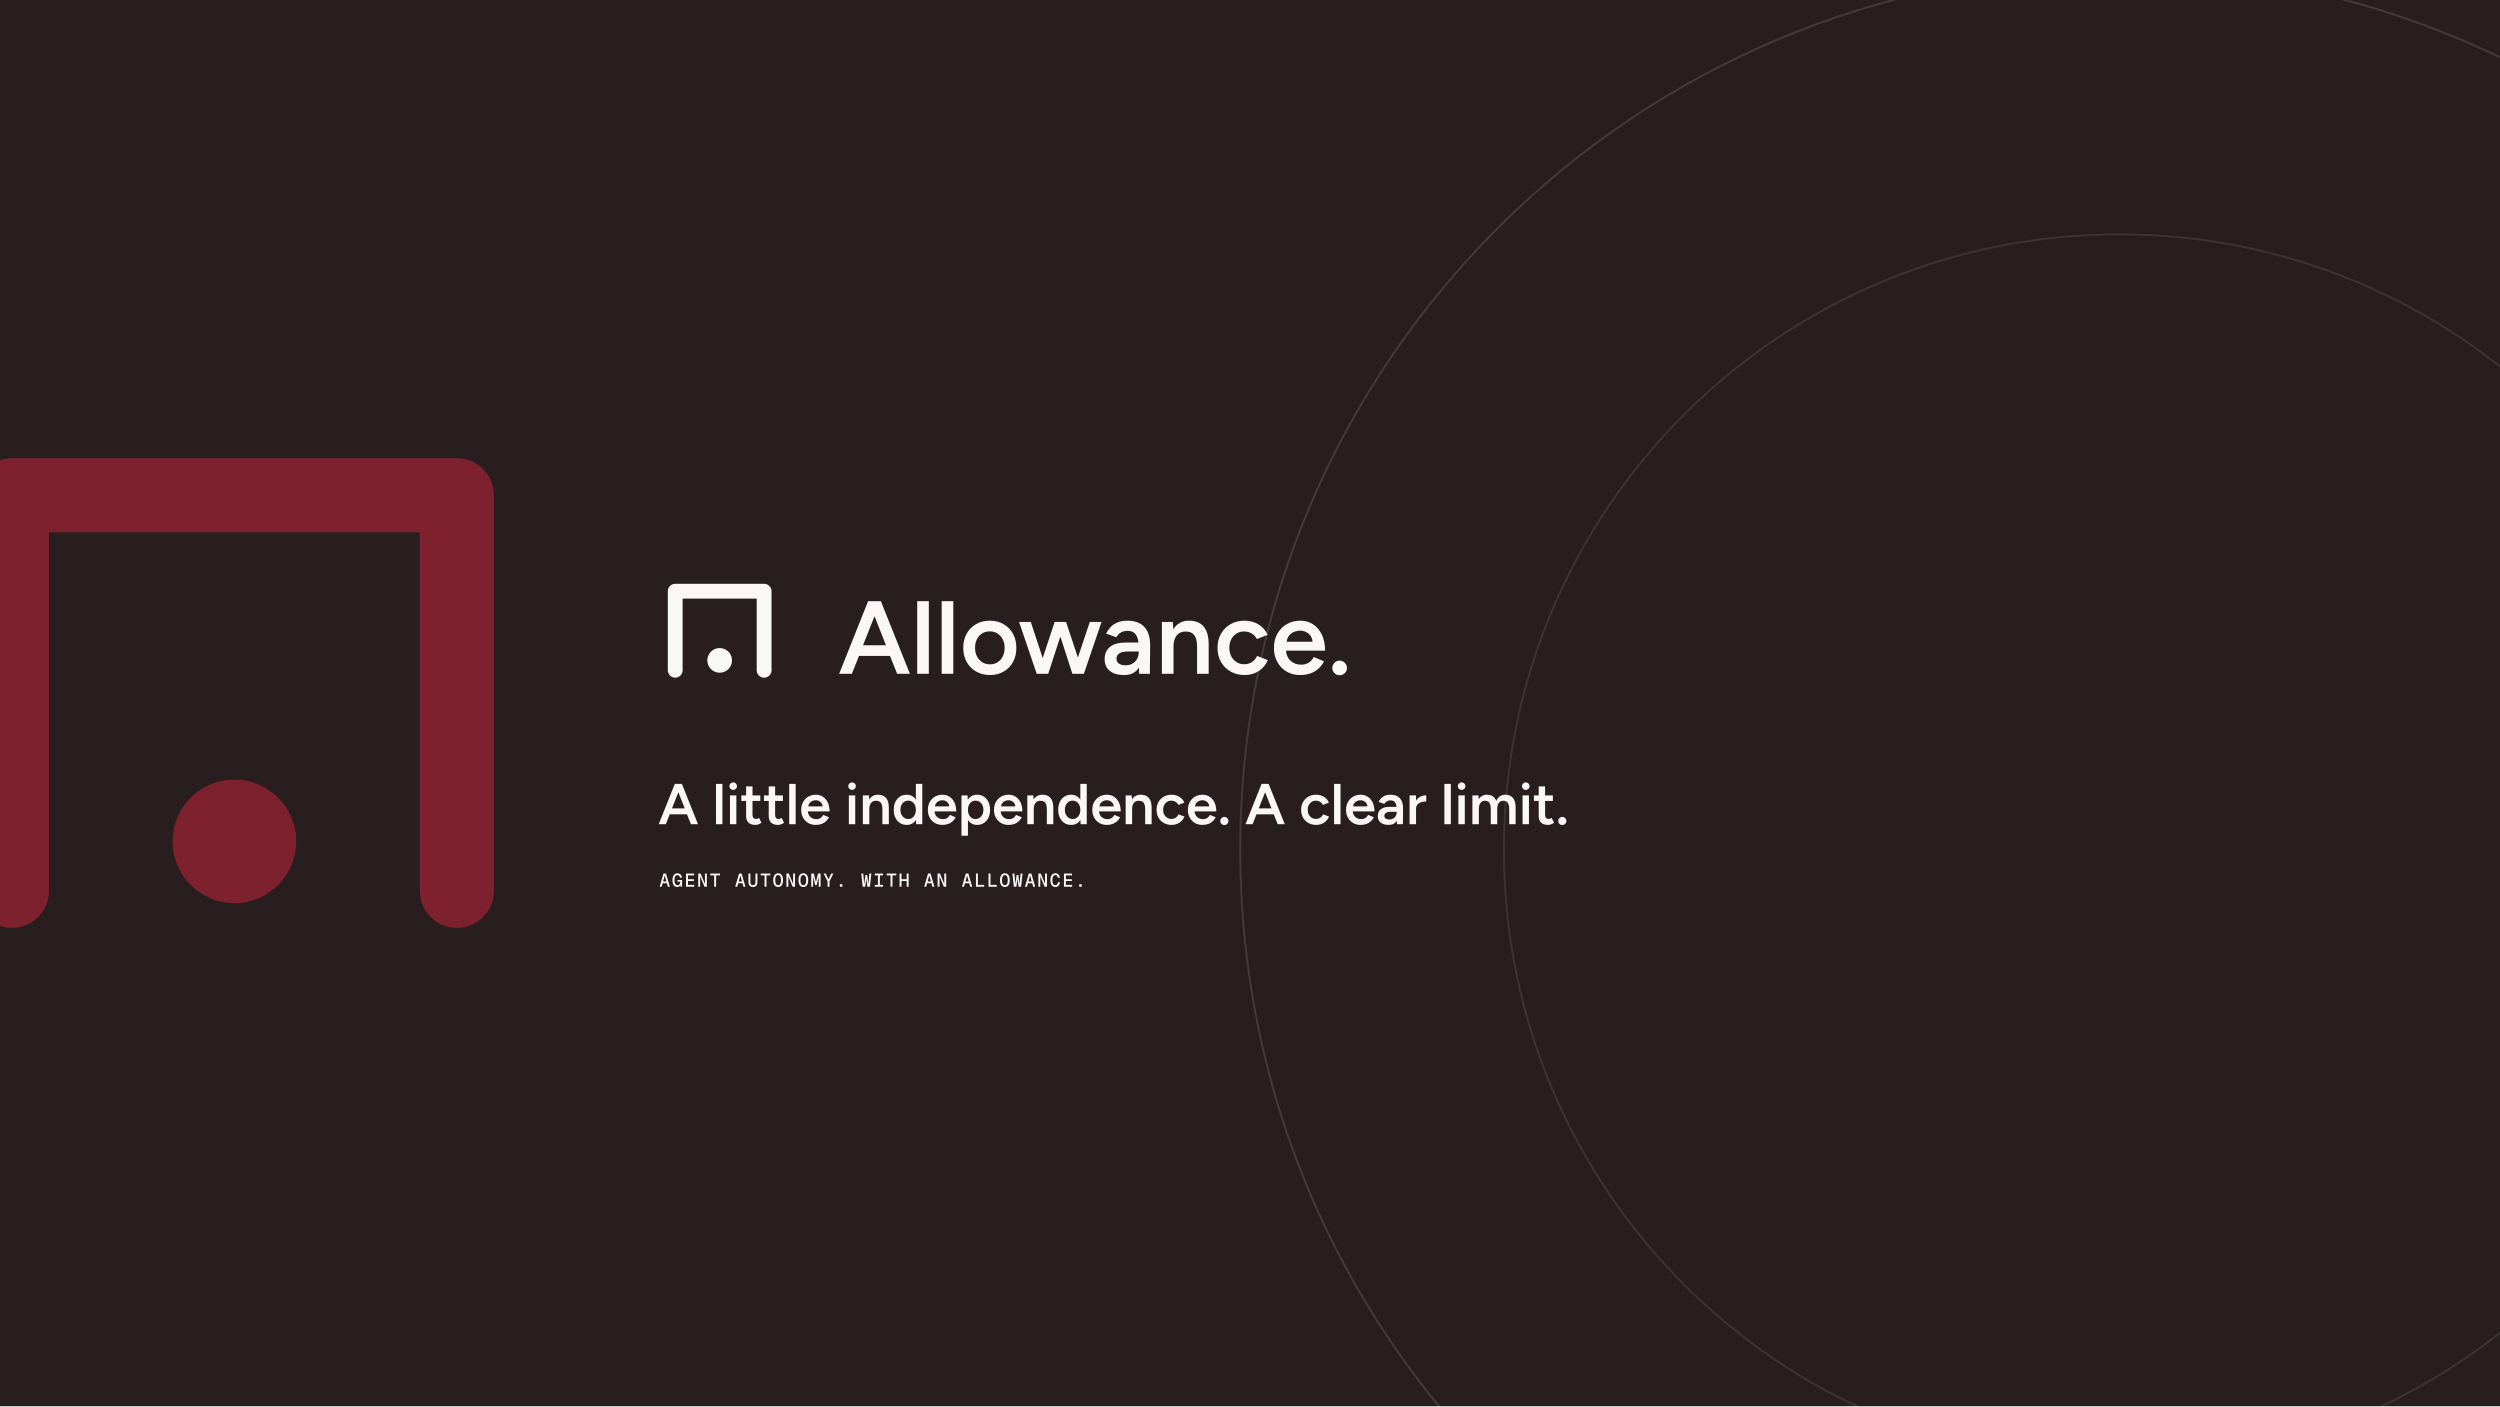
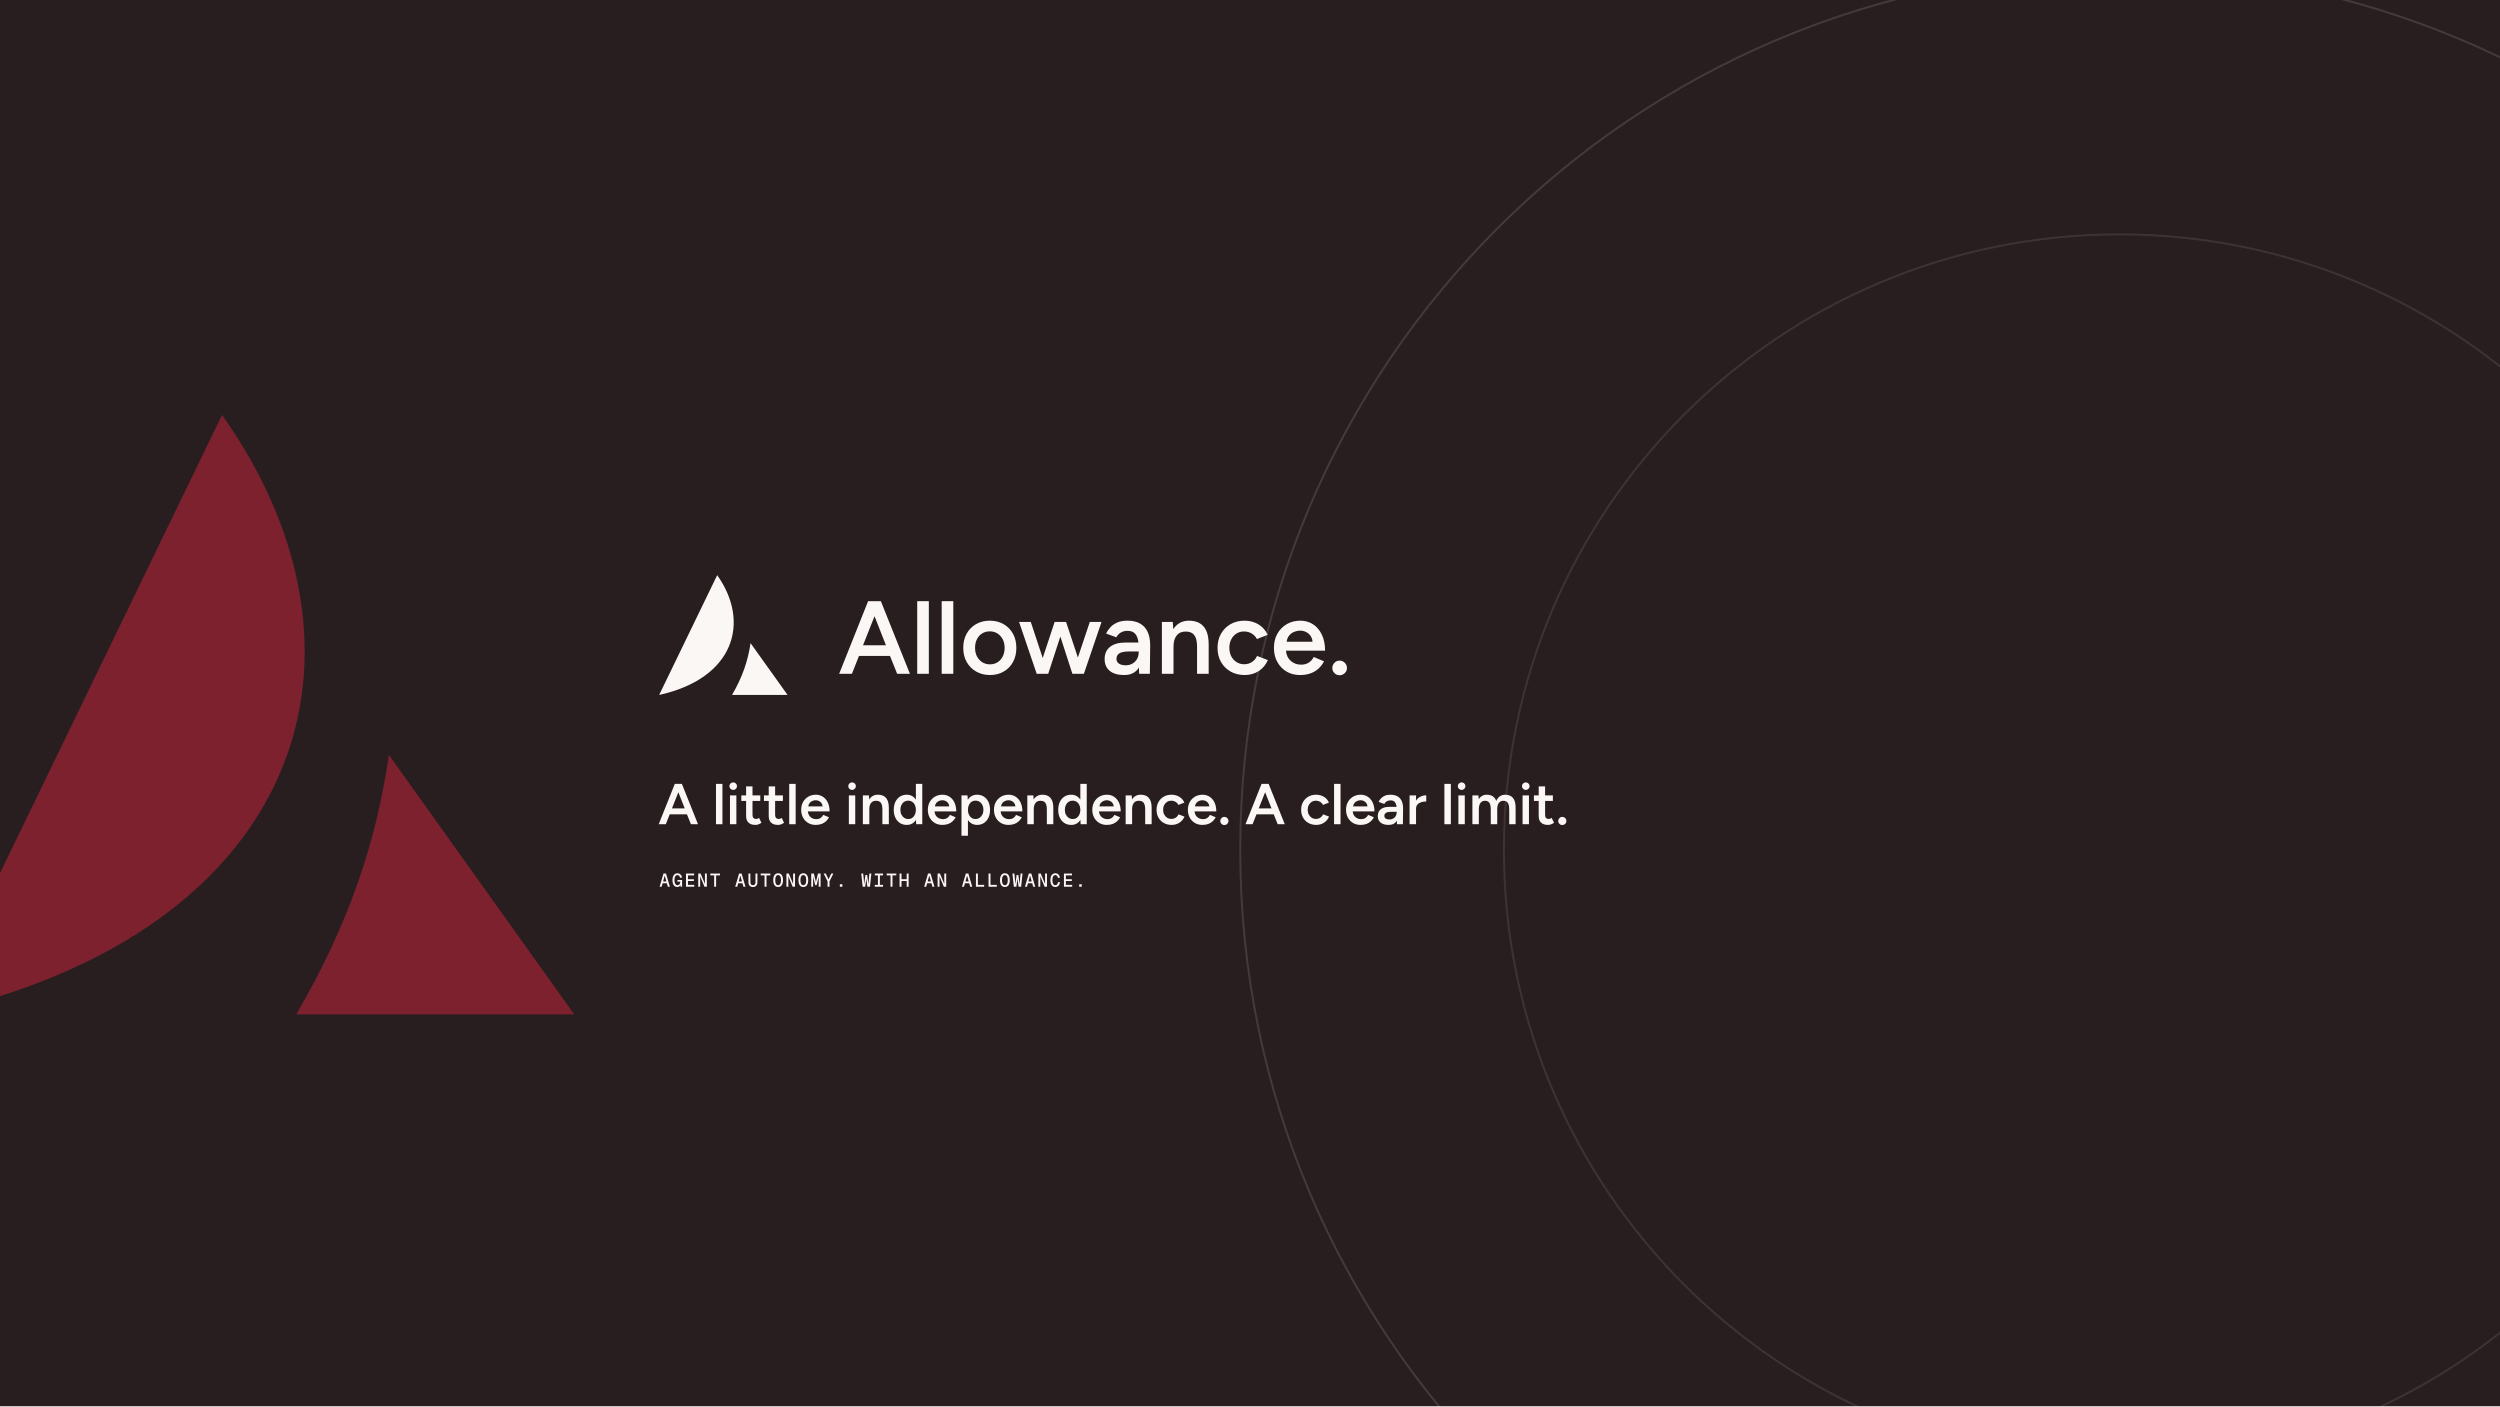
<svg xmlns="http://www.w3.org/2000/svg" width="2560" height="1440" viewBox="0 0 2560 1440" role="img">
  <rect width="2560" height="1440" fill="#281E20" />
  <circle cx="2170" cy="870" r="900" fill="none" stroke="#FAF7F4" stroke-width="2" opacity="0.13" />
  <circle cx="2170" cy="870" r="630" fill="none" stroke="#FAF7F4" stroke-width="2" opacity="0.1" />
-   <g opacity="0.6" transform="translate(-165 330) scale(25.3125)">
-     <path d="M7 23V7H25V23" fill="none" stroke="#B42336" stroke-width="3" stroke-linecap="round" stroke-linejoin="round" />
-     <circle cx="16" cy="21" r="2.5" fill="#B42336" />
+   <g opacity="0.6" fill="#B42336" transform="translate(-165 330) scale(3.164062)">
+     <path d="M30 224 124 30C178 106 152 197 30 224Z" />
+     <path d="M148 224c17-29 26-56 30-84l60 84Z" />
  </g>
  <g transform="translate(656 570) scale(0.7226562)">
-     <g opacity="1" transform="translate(0 0) scale(7)">
-       <path d="M7 23V7H25V23" fill="none" stroke="#FAF7F4" stroke-width="3" stroke-linecap="round" stroke-linejoin="round" />
-       <circle cx="16" cy="21" r="2.5" fill="#FAF7F4" />
+     <g opacity="1" fill="#FAF7F4" transform="translate(0 0) scale(0.875)">
+       <path d="M30 224 124 30C178 106 152 197 30 224Z" />
+       <path d="M148 224c17-29 26-56 30-84l60 84Z" />
    </g>
    <g fill="#FAF7F4" aria-label="Allowance." transform="translate(280 166) scale(0.147 -0.147)">
      <path transform="translate(0 0)" d="M9 0L288 700L411 700L691 0L568 0L499 172L200 172L132 0ZM239 275L460 275L350 555Z" />
      <path transform="translate(699.4094 0)" d="M62 0L62 700L174 700L174 0Z" />
      <path transform="translate(935.2089 0)" d="M62 0L62 700L174 700L174 0Z" />
      <path transform="translate(1171.008 0)" d="M292 -12Q217 -12 158.5 21.5Q100 55 67 114Q34 173 34 250Q34 327 66.5 386Q99 445 157 478.5Q215 512 290 512Q365 512 423 478.5Q481 445 513.5 386Q546 327 546 250Q546 173 514 114Q482 55 424 21.5Q366 -12 292 -12ZM292 91Q333 91 365 111.5Q397 132 415 167.5Q433 203 433 250Q433 297 414.5 332.5Q396 368 364 388.5Q332 409 290 409Q248 409 216 389Q184 369 166 333Q148 297 148 250Q148 203 166.5 167.5Q185 132 217.5 111.5Q250 91 292 91Z" />
      <path transform="translate(1733.129 0)" d="M180 0L10 500L123 500L238 152L353 500L463 500L577 157L692 500L805 500L635 0L524 0L408 359L291 0Z" />
      <path transform="translate(2533.998 0)" d="M223 -12Q133 -12 83.5 28Q34 68 34 141Q34 219 86.5 260Q139 301 233 301L360 301Q354 356 329 385Q304 414 255 414Q219 414 192 399Q165 384 146 352L48 388Q64 421 90.5 449.5Q117 478 157.5 495Q198 512 255 512Q328 512 377 483.5Q426 455 449.5 402Q473 349 473 274L470 0L367 0L364 61Q344 26 308.5 7Q273 -12 223 -12ZM237 82Q274 82 302.5 98.5Q331 115 346.5 143Q362 171 362 205L362 215L269 215Q202 215 175 196.5Q148 178 148 144Q148 115 171.5 98.5Q195 82 237 82Z" />
      <path transform="translate(3057.932 0)" d="M62 0L62 500L167 500L172 429Q196 469 234.5 490.5Q273 512 323 512Q383 512 425.5 488Q468 464 490.5 413.5Q513 363 513 282L513 0L401 0L401 256Q401 316 387.5 348.5Q374 381 349.5 394Q325 407 292 407Q236 408 205 370Q174 332 174 261L174 0Z" />
      <path transform="translate(3622.252 0)" d="M296 -12Q219 -12 160 21.5Q101 55 67.5 114Q34 173 34 250Q34 327 67.5 386Q101 445 159.5 478.5Q218 512 294 512Q368 512 428 476.5Q488 441 517 375L413 335Q397 368 364 388Q331 408 289 408Q248 408 216 387.5Q184 367 166 331.5Q148 296 148 250Q148 204 166.5 168.5Q185 133 217.5 112.5Q250 92 291 92Q333 92 366 113.5Q399 135 415 172L519 132Q490 64 430.5 26Q371 -12 296 -12Z" />
      <path transform="translate(4165.981 0)" d="M285 -12Q212 -12 155.5 21.5Q99 55 66.5 114Q34 173 34 250Q34 327 67 386Q100 445 157.5 478.5Q215 512 289 512Q356 512 410 477.5Q464 443 495.5 378Q527 313 527 223L150 223Q155 160 196.5 124Q238 88 295 88Q341 88 371 108.5Q401 129 418 162L517 120Q496 80 463.5 50Q431 20 386.5 4Q342 -12 285 -12ZM157 309L406 309Q403 345 385 368.5Q367 392 341 404Q315 416 286 416Q258 416 229.5 404.5Q201 393 181 369Q161 345 157 309Z" />
      <path transform="translate(4716.865 0)" d="M116 -14Q87 -14 66.5 6.5Q46 27 46 56Q46 85 66.5 106Q87 127 116 127Q145 127 166 106Q187 85 187 56Q187 27 166 6.5Q145 -14 116 -14Z" />
    </g>
  </g>
  <g fill="#FAF7F4" aria-label="A little independence. A clear limit." transform="translate(674 844) scale(0.059 -0.059)">
    <path transform="translate(0 0)" d="M9 0L288 700L411 700L691 0L568 0L499 172L200 172L132 0ZM239 275L460 275L350 555Z" />
    <path transform="translate(940.8095 0)" d="M62 0L62 700L174 700L174 0Z" />
    <path transform="translate(1176.609 0)" d="M69 0L69 500L180 500L180 0ZM125 595Q98 595 78.5 614.5Q59 634 59 661Q59 688 78.5 707Q98 726 125 726Q152 726 171.5 707Q191 688 191 661Q191 634 171.5 614.5Q152 595 125 595Z" />
    <path transform="translate(1426.709 0)" d="M261 -12Q182 -12 140.5 27.5Q99 67 99 141L99 404L16 404L16 500L99 500L99 656L210 656L210 500L345 500L345 404L210 404L210 162Q210 127 226.5 109Q243 91 275 91Q285 91 297 95Q309 99 324 110L365 25Q339 7 313 -2.5Q287 -12 261 -12Z" />
    <path transform="translate(1819.218 0)" d="M261 -12Q182 -12 140.5 27.5Q99 67 99 141L99 404L16 404L16 500L99 500L99 656L210 656L210 500L345 500L345 404L210 404L210 162Q210 127 226.5 109Q243 91 275 91Q285 91 297 95Q309 99 324 110L365 25Q339 7 313 -2.5Q287 -12 261 -12Z" />
    <path transform="translate(2211.728 0)" d="M62 0L62 700L174 700L174 0Z" />
    <path transform="translate(2447.527 0)" d="M285 -12Q212 -12 155.5 21.5Q99 55 66.5 114Q34 173 34 250Q34 327 67 386Q100 445 157.5 478.5Q215 512 289 512Q356 512 410 477.5Q464 443 495.5 378Q527 313 527 223L150 223Q155 160 196.5 124Q238 88 295 88Q341 88 371 108.5Q401 129 418 162L517 120Q496 80 463.5 50Q431 20 386.5 4Q342 -12 285 -12ZM157 309L406 309Q403 345 385 368.5Q367 392 341 404Q315 416 286 416Q258 416 229.5 404.5Q201 393 181 369Q161 345 157 309Z" />
    <path transform="translate(3239.811 0)" d="M69 0L69 500L180 500L180 0ZM125 595Q98 595 78.5 614.5Q59 634 59 661Q59 688 78.5 707Q98 726 125 726Q152 726 171.5 707Q191 688 191 661Q191 634 171.5 614.5Q152 595 125 595Z" />
    <path transform="translate(3489.91 0)" d="M62 0L62 500L167 500L172 429Q196 469 234.5 490.5Q273 512 323 512Q383 512 425.5 488Q468 464 490.5 413.5Q513 363 513 282L513 0L401 0L401 256Q401 316 387.5 348.5Q374 381 349.5 394Q325 407 292 407Q236 408 205 370Q174 332 174 261L174 0Z" />
    <path transform="translate(4054.23 0)" d="M260 -12Q192 -12 141.5 20.5Q91 53 62.5 112Q34 171 34 250Q34 330 62.5 388.5Q91 447 141.5 479.5Q192 512 260 512Q312 512 352 489.5Q392 467 418 426L418 700L529 700L529 0L423 0L419 76Q394 34 353.5 11Q313 -12 260 -12ZM288 90Q325 90 354 109.5Q383 129 399.5 163.5Q416 198 418 243L418 257Q416 302 399.5 336.5Q383 371 354 390Q325 409 287 409Q247 409 215.5 389Q184 369 166.5 333Q149 297 149 250Q149 203 167 167Q185 131 216.5 110.5Q248 90 288 90Z" />
    <path transform="translate(4645.69 0)" d="M285 -12Q212 -12 155.5 21.5Q99 55 66.5 114Q34 173 34 250Q34 327 67 386Q100 445 157.5 478.5Q215 512 289 512Q356 512 410 477.5Q464 443 495.5 378Q527 313 527 223L150 223Q155 160 196.5 124Q238 88 295 88Q341 88 371 108.5Q401 129 418 162L517 120Q496 80 463.5 50Q431 20 386.5 4Q342 -12 285 -12ZM157 309L406 309Q403 345 385 368.5Q367 392 341 404Q315 416 286 416Q258 416 229.5 404.5Q201 393 181 369Q161 345 157 309Z" />
    <path transform="translate(5196.574 0)" d="M67 -200L67 500L172 500L177 424Q203 466 243.5 489Q284 512 337 512Q405 512 455.5 479.5Q506 447 534.5 388.5Q563 330 563 250Q563 171 534.5 112Q506 53 455.5 20.5Q405 -12 337 -12Q285 -12 245 11Q205 34 179 74L179 -200ZM309 90Q349 90 380 110.5Q411 131 429.5 167Q448 203 448 250Q448 297 430.5 333Q413 369 382 389Q351 409 310 409Q272 409 242 389Q212 369 195.5 333Q179 297 179 250Q179 203 195.5 167Q212 131 241.5 110.5Q271 90 309 90Z" />
    <path transform="translate(5793.463 0)" d="M285 -12Q212 -12 155.5 21.5Q99 55 66.5 114Q34 173 34 250Q34 327 67 386Q100 445 157.5 478.5Q215 512 289 512Q356 512 410 477.5Q464 443 495.5 378Q527 313 527 223L150 223Q155 160 196.5 124Q238 88 295 88Q341 88 371 108.5Q401 129 418 162L517 120Q496 80 463.5 50Q431 20 386.5 4Q342 -12 285 -12ZM157 309L406 309Q403 345 385 368.5Q367 392 341 404Q315 416 286 416Q258 416 229.5 404.5Q201 393 181 369Q161 345 157 309Z" />
    <path transform="translate(6344.347 0)" d="M62 0L62 500L167 500L172 429Q196 469 234.5 490.5Q273 512 323 512Q383 512 425.5 488Q468 464 490.5 413.5Q513 363 513 282L513 0L401 0L401 256Q401 316 387.5 348.5Q374 381 349.5 394Q325 407 292 407Q236 408 205 370Q174 332 174 261L174 0Z" />
    <path transform="translate(6908.667 0)" d="M260 -12Q192 -12 141.5 20.5Q91 53 62.5 112Q34 171 34 250Q34 330 62.5 388.5Q91 447 141.5 479.5Q192 512 260 512Q312 512 352 489.5Q392 467 418 426L418 700L529 700L529 0L423 0L419 76Q394 34 353.5 11Q313 -12 260 -12ZM288 90Q325 90 354 109.5Q383 129 399.5 163.5Q416 198 418 243L418 257Q416 302 399.5 336.5Q383 371 354 390Q325 409 287 409Q247 409 215.5 389Q184 369 166.5 333Q149 297 149 250Q149 203 167 167Q185 131 216.5 110.5Q248 90 288 90Z" />
    <path transform="translate(7500.127 0)" d="M285 -12Q212 -12 155.5 21.5Q99 55 66.5 114Q34 173 34 250Q34 327 67 386Q100 445 157.5 478.5Q215 512 289 512Q356 512 410 477.5Q464 443 495.5 378Q527 313 527 223L150 223Q155 160 196.5 124Q238 88 295 88Q341 88 371 108.5Q401 129 418 162L517 120Q496 80 463.5 50Q431 20 386.5 4Q342 -12 285 -12ZM157 309L406 309Q403 345 385 368.5Q367 392 341 404Q315 416 286 416Q258 416 229.5 404.5Q201 393 181 369Q161 345 157 309Z" />
    <path transform="translate(8051.01 0)" d="M62 0L62 500L167 500L172 429Q196 469 234.5 490.5Q273 512 323 512Q383 512 425.5 488Q468 464 490.5 413.5Q513 363 513 282L513 0L401 0L401 256Q401 316 387.5 348.5Q374 381 349.5 394Q325 407 292 407Q236 408 205 370Q174 332 174 261L174 0Z" />
    <path transform="translate(8615.33 0)" d="M296 -12Q219 -12 160 21.5Q101 55 67.5 114Q34 173 34 250Q34 327 67.5 386Q101 445 159.5 478.5Q218 512 294 512Q368 512 428 476.5Q488 441 517 375L413 335Q397 368 364 388Q331 408 289 408Q248 408 216 387.5Q184 367 166 331.5Q148 296 148 250Q148 204 166.5 168.5Q185 133 217.5 112.5Q250 92 291 92Q333 92 366 113.5Q399 135 415 172L519 132Q490 64 430.5 26Q371 -12 296 -12Z" />
    <path transform="translate(9159.06 0)" d="M285 -12Q212 -12 155.5 21.5Q99 55 66.5 114Q34 173 34 250Q34 327 67 386Q100 445 157.5 478.5Q215 512 289 512Q356 512 410 477.5Q464 443 495.5 378Q527 313 527 223L150 223Q155 160 196.5 124Q238 88 295 88Q341 88 371 108.5Q401 129 418 162L517 120Q496 80 463.5 50Q431 20 386.5 4Q342 -12 285 -12ZM157 309L406 309Q403 345 385 368.5Q367 392 341 404Q315 416 286 416Q258 416 229.5 404.5Q201 393 181 369Q161 345 157 309Z" />
    <path transform="translate(9709.943 0)" d="M116 -14Q87 -14 66.5 6.5Q46 27 46 56Q46 85 66.5 106Q87 127 116 127Q145 127 166 106Q187 85 187 56Q187 27 166 6.5Q145 -14 116 -14Z" />
    <path transform="translate(10183.763 0)" d="M9 0L288 700L411 700L691 0L568 0L499 172L200 172L132 0ZM239 275L460 275L350 555Z" />
    <path transform="translate(11124.572 0)" d="M296 -12Q219 -12 160 21.5Q101 55 67.5 114Q34 173 34 250Q34 327 67.5 386Q101 445 159.5 478.5Q218 512 294 512Q368 512 428 476.5Q488 441 517 375L413 335Q397 368 364 388Q331 408 289 408Q248 408 216 387.5Q184 367 166 331.5Q148 296 148 250Q148 204 166.5 168.5Q185 133 217.5 112.5Q250 92 291 92Q333 92 366 113.5Q399 135 415 172L519 132Q490 64 430.5 26Q371 -12 296 -12Z" />
    <path transform="translate(11668.302 0)" d="M62 0L62 700L174 700L174 0Z" />
    <path transform="translate(11904.102 0)" d="M285 -12Q212 -12 155.5 21.5Q99 55 66.5 114Q34 173 34 250Q34 327 67 386Q100 445 157.5 478.5Q215 512 289 512Q356 512 410 477.5Q464 443 495.5 378Q527 313 527 223L150 223Q155 160 196.5 124Q238 88 295 88Q341 88 371 108.5Q401 129 418 162L517 120Q496 80 463.5 50Q431 20 386.5 4Q342 -12 285 -12ZM157 309L406 309Q403 345 385 368.5Q367 392 341 404Q315 416 286 416Q258 416 229.5 404.5Q201 393 181 369Q161 345 157 309Z" />
    <path transform="translate(12454.985 0)" d="M223 -12Q133 -12 83.5 28Q34 68 34 141Q34 219 86.5 260Q139 301 233 301L360 301Q354 356 329 385Q304 414 255 414Q219 414 192 399Q165 384 146 352L48 388Q64 421 90.5 449.5Q117 478 157.5 495Q198 512 255 512Q328 512 377 483.5Q426 455 449.5 402Q473 349 473 274L470 0L367 0L364 61Q344 26 308.5 7Q273 -12 223 -12ZM237 82Q274 82 302.5 98.5Q331 115 346.5 143Q362 171 362 205L362 215L269 215Q202 215 175 196.5Q148 178 148 144Q148 115 171.5 98.5Q195 82 237 82Z" />
    <path transform="translate(12978.919 0)" d="M62 0L62 500L174 500L174 409Q204 456 252 479Q300 502 351 502L351 395Q305 395 264.5 382.5Q224 370 199 342Q174 314 174 268L174 0Z" />
    <path transform="translate(13583.169 0)" d="M62 0L62 700L174 700L174 0Z" />
    <path transform="translate(13818.968 0)" d="M69 0L69 500L180 500L180 0ZM125 595Q98 595 78.5 614.5Q59 634 59 661Q59 688 78.5 707Q98 726 125 726Q152 726 171.5 707Q191 688 191 661Q191 634 171.5 614.5Q152 595 125 595Z" />
    <path transform="translate(14069.068 0)" d="M62 0L62 500L167 500L172 433Q195 472 231 492Q267 512 313 512Q373 512 415 485Q457 458 476 403Q498 456 538 484Q578 512 632 512Q719 512 766 456.5Q813 401 812 286L812 0L701 0L701 256Q701 316 688 348.5Q675 381 653 394Q631 407 602 407Q550 408 521.5 370Q493 332 493 261L493 0L381 0L381 256Q381 316 368.5 348.5Q356 381 334 394Q312 407 283 407Q231 408 202.5 370Q174 332 174 261L174 0Z" />
    <path transform="translate(14932.707 0)" d="M69 0L69 500L180 500L180 0ZM125 595Q98 595 78.5 614.5Q59 634 59 661Q59 688 78.5 707Q98 726 125 726Q152 726 171.5 707Q191 688 191 661Q191 634 171.5 614.5Q152 595 125 595Z" />
    <path transform="translate(15182.807 0)" d="M261 -12Q182 -12 140.5 27.5Q99 67 99 141L99 404L16 404L16 500L99 500L99 656L210 656L210 500L345 500L345 404L210 404L210 162Q210 127 226.5 109Q243 91 275 91Q285 91 297 95Q309 99 324 110L365 25Q339 7 313 -2.5Q287 -12 261 -12Z" />
    <path transform="translate(15575.316 0)" d="M116 -14Q87 -14 66.5 6.5Q46 27 46 56Q46 85 66.5 106Q87 127 116 127Q145 127 166 106Q187 85 187 56Q187 27 166 6.5Q145 -14 116 -14Z" />
  </g>
  <g fill="#FAF7F4" aria-label="AGENT AUTONOMY. WITH AN ALLOWANCE." transform="translate(675 908) scale(0.019 -0.019)">
    <path transform="translate(0 0)" d="M24 0L232 710L368 710L576 0L467 0L300 601L133 0ZM140 185L172 282L428 282L460 185Z" />
    <path transform="translate(678.9474 0)" d="M299 -16Q222 -16 163 26Q104 68 70 150.5Q36 233 36 354Q36 469 68 552Q100 635 159.5 680.5Q219 726 302 726Q369 726 420 697Q471 668 505.5 615Q540 562 555 491L446 484Q431 549 395.5 588Q360 627 303 627Q253 627 217.5 595.5Q182 564 163.5 503Q145 442 145 354Q145 267 164 206.5Q183 146 219.5 114.5Q256 83 308 83Q354 83 387 106.5Q420 130 438.5 172.5Q457 215 459 271L303 271L303 362L556 362L556 0L471 0L466 163L493 164Q482 113 457.5 72Q433 31 394 7.5Q355 -16 299 -16Z" />
    <path transform="translate(1357.895 0)" d="M88 0L88 710L524 710L524 611L193 611L193 404L512 404L512 308L193 308L193 99L532 99L532 0Z" />
    <path transform="translate(2036.842 0)" d="M68 0L68 710L196 710L447 107L429 103L429 710L532 710L532 0L404 0L153 603L171 608L171 0Z" />
    <path transform="translate(2715.789 0)" d="M248 0L248 611L40 611L40 710L560 710L560 611L352 611L352 0Z" />
    <path transform="translate(4073.684 0)" d="M24 0L232 710L368 710L576 0L467 0L300 601L133 0ZM140 185L172 282L428 282L460 185Z" />
    <path transform="translate(4752.632 0)" d="M300 -16Q186 -16 122 54Q58 124 58 247L58 710L163 710L163 243Q163 165 198 123.5Q233 82 300 82Q367 82 402 123.5Q437 165 437 243L437 710L542 710L542 247Q542 124 478 54Q414 -16 300 -16Z" />
    <path transform="translate(5431.579 0)" d="M248 0L248 611L40 611L40 710L560 710L560 611L352 611L352 0Z" />
    <path transform="translate(6110.526 0)" d="M300 -16Q215 -16 156.5 27Q98 70 67 153Q36 236 36 354Q36 474 67 557Q98 640 156.5 683Q215 726 300 726Q385 726 444 683Q503 640 533.5 557Q564 474 564 354Q564 236 533.5 153Q503 70 444 27Q385 -16 300 -16ZM300 82Q350 82 384.5 112Q419 142 437 203Q455 264 455 354Q455 444 437 505.5Q419 567 384.5 597.5Q350 628 300 628Q250 628 215.5 597.5Q181 567 163 505.5Q145 444 145 354Q145 264 163 203Q181 142 215.5 112Q250 82 300 82Z" />
    <path transform="translate(6789.474 0)" d="M68 0L68 710L196 710L447 107L429 103L429 710L532 710L532 0L404 0L153 603L171 608L171 0Z" />
    <path transform="translate(7468.421 0)" d="M300 -16Q215 -16 156.5 27Q98 70 67 153Q36 236 36 354Q36 474 67 557Q98 640 156.5 683Q215 726 300 726Q385 726 444 683Q503 640 533.5 557Q564 474 564 354Q564 236 533.5 153Q503 70 444 27Q385 -16 300 -16ZM300 82Q350 82 384.5 112Q419 142 437 203Q455 264 455 354Q455 444 437 505.5Q419 567 384.5 597.5Q350 628 300 628Q250 628 215.5 597.5Q181 567 163 505.5Q145 444 145 354Q145 264 163 203Q181 142 215.5 112Q250 82 300 82Z" />
    <path transform="translate(8147.368 0)" d="M260 86L138 594L149 595L149 0L48 0L48 710L188 710L320 171L280 171L412 710L552 710L552 0L451 0L451 595L462 594L340 86Z" />
    <path transform="translate(8826.316 0)" d="M248 0L248 292L37 710L153 710L300 400L447 710L563 710L353 292L353 0Z" />
    <path transform="translate(9505.263 0)" d="M232 0L232 132L368 132L368 0Z" />
    <path transform="translate(10863.158 0)" d="M104 0L28 710L133 710L192 86L180 86L254 630L346 630L420 86L408 86L467 710L572 710L496 0L359 0L288 520L312 520L241 0Z" />
    <path transform="translate(11542.105 0)" d="M78 0L78 99L248 99L248 611L78 611L78 710L522 710L522 611L352 611L352 99L522 99L522 0Z" />
    <path transform="translate(12221.053 0)" d="M248 0L248 611L40 611L40 710L560 710L560 611L352 611L352 0Z" />
    <path transform="translate(12900 0)" d="M56 0L56 710L161 710L161 368L114 406L486 406L439 368L439 710L544 710L544 0L439 0L439 346L486 308L114 308L161 346L161 0Z" />
    <path transform="translate(14257.895 0)" d="M24 0L232 710L368 710L576 0L467 0L300 601L133 0ZM140 185L172 282L428 282L460 185Z" />
    <path transform="translate(14936.842 0)" d="M68 0L68 710L196 710L447 107L429 103L429 710L532 710L532 0L404 0L153 603L171 608L171 0Z" />
    <path transform="translate(16294.737 0)" d="M24 0L232 710L368 710L576 0L467 0L300 601L133 0ZM140 185L172 282L428 282L460 185Z" />
    <path transform="translate(16973.684 0)" d="M98 0L98 710L203 710L203 40L139 99L542 99L542 0Z" />
    <path transform="translate(17652.632 0)" d="M98 0L98 710L203 710L203 40L139 99L542 99L542 0Z" />
    <path transform="translate(18331.579 0)" d="M300 -16Q215 -16 156.5 27Q98 70 67 153Q36 236 36 354Q36 474 67 557Q98 640 156.5 683Q215 726 300 726Q385 726 444 683Q503 640 533.5 557Q564 474 564 354Q564 236 533.5 153Q503 70 444 27Q385 -16 300 -16ZM300 82Q350 82 384.5 112Q419 142 437 203Q455 264 455 354Q455 444 437 505.5Q419 567 384.5 597.5Q350 628 300 628Q250 628 215.5 597.5Q181 567 163 505.5Q145 444 145 354Q145 264 163 203Q181 142 215.5 112Q250 82 300 82Z" />
    <path transform="translate(19010.526 0)" d="M104 0L28 710L133 710L192 86L180 86L254 630L346 630L420 86L408 86L467 710L572 710L496 0L359 0L288 520L312 520L241 0Z" />
    <path transform="translate(19689.474 0)" d="M24 0L232 710L368 710L576 0L467 0L300 601L133 0ZM140 185L172 282L428 282L460 185Z" />
    <path transform="translate(20368.421 0)" d="M68 0L68 710L196 710L447 107L429 103L429 710L532 710L532 0L404 0L153 603L171 608L171 0Z" />
    <path transform="translate(21047.368 0)" d="M303 -16Q217 -16 157.5 29Q98 74 67 157Q36 240 36 354Q36 469 67 552Q98 635 157.5 680.5Q217 726 303 726Q400 726 466.5 662Q533 598 554 483L444 477Q429 551 391.5 589.5Q354 628 303 628Q251 628 216 596Q181 564 163 503Q145 442 145 354Q145 267 163 206.5Q181 146 216 114Q251 82 303 82Q358 82 397 124Q436 166 449 247L558 242Q540 120 473 52Q406 -16 303 -16Z" />
    <path transform="translate(21726.316 0)" d="M88 0L88 710L524 710L524 611L193 611L193 404L512 404L512 308L193 308L193 99L532 99L532 0Z" />
    <path transform="translate(22405.263 0)" d="M232 0L232 132L368 132L368 0Z" />
  </g>
</svg>
